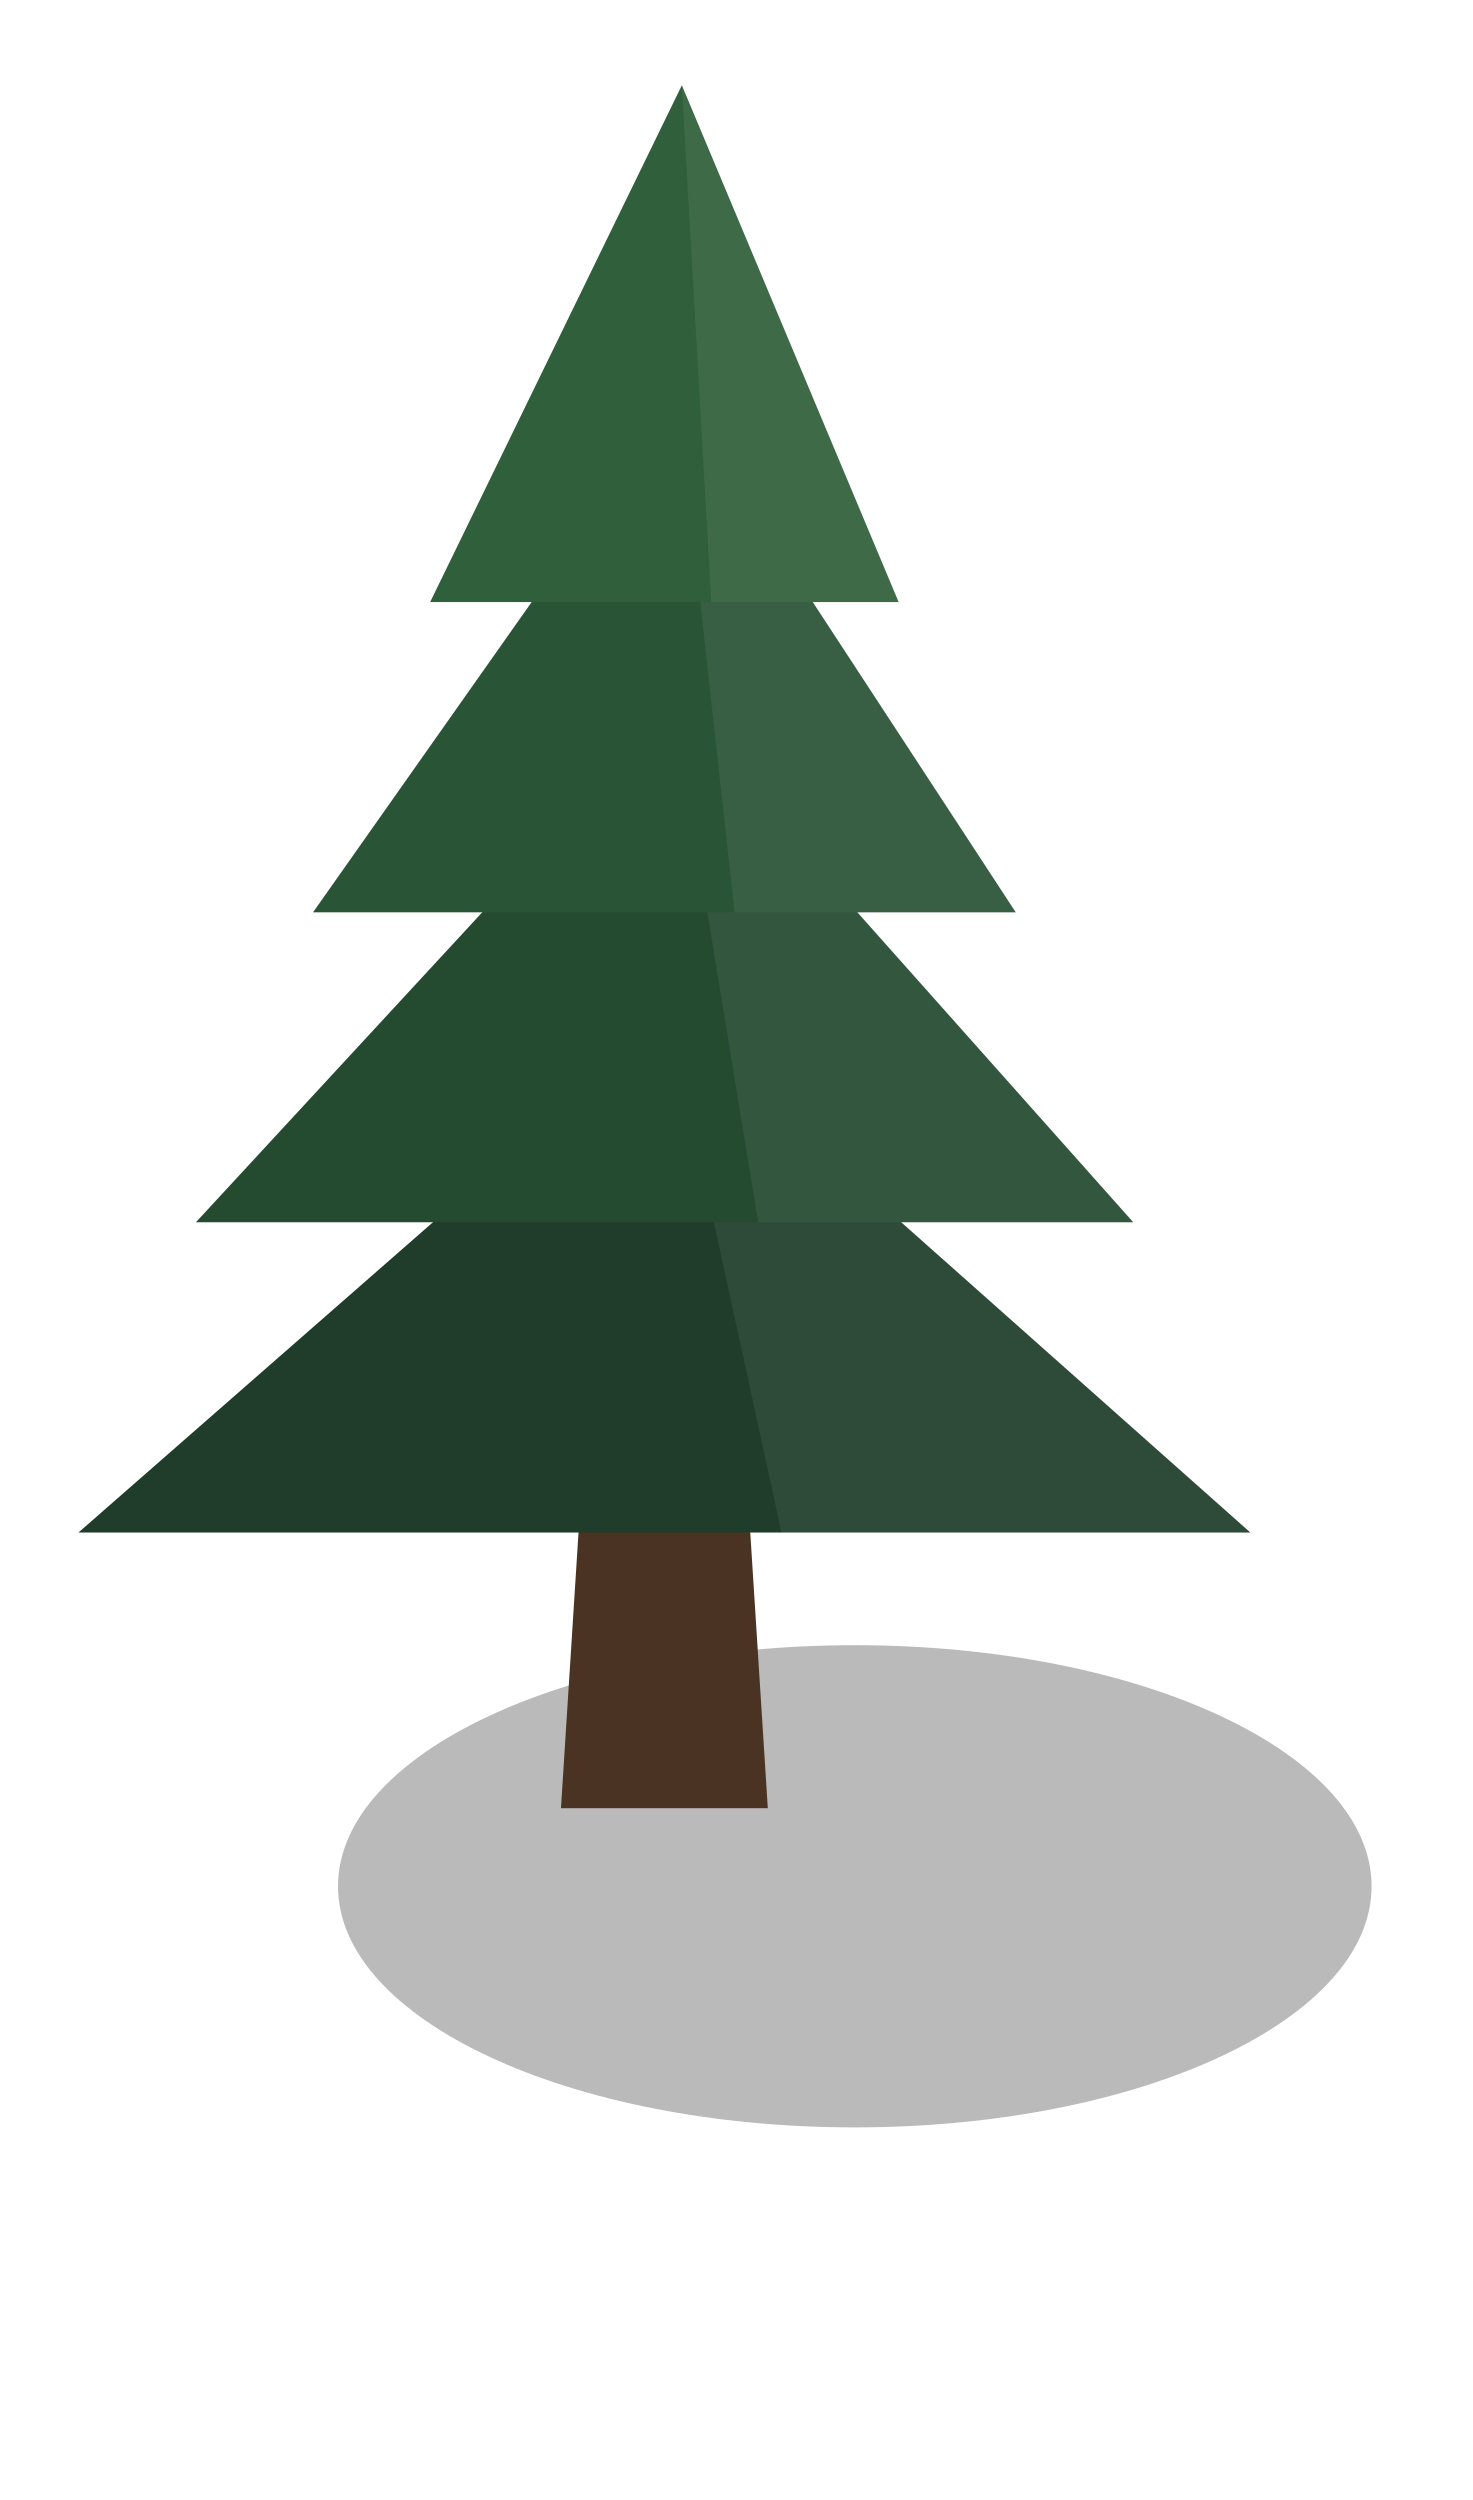
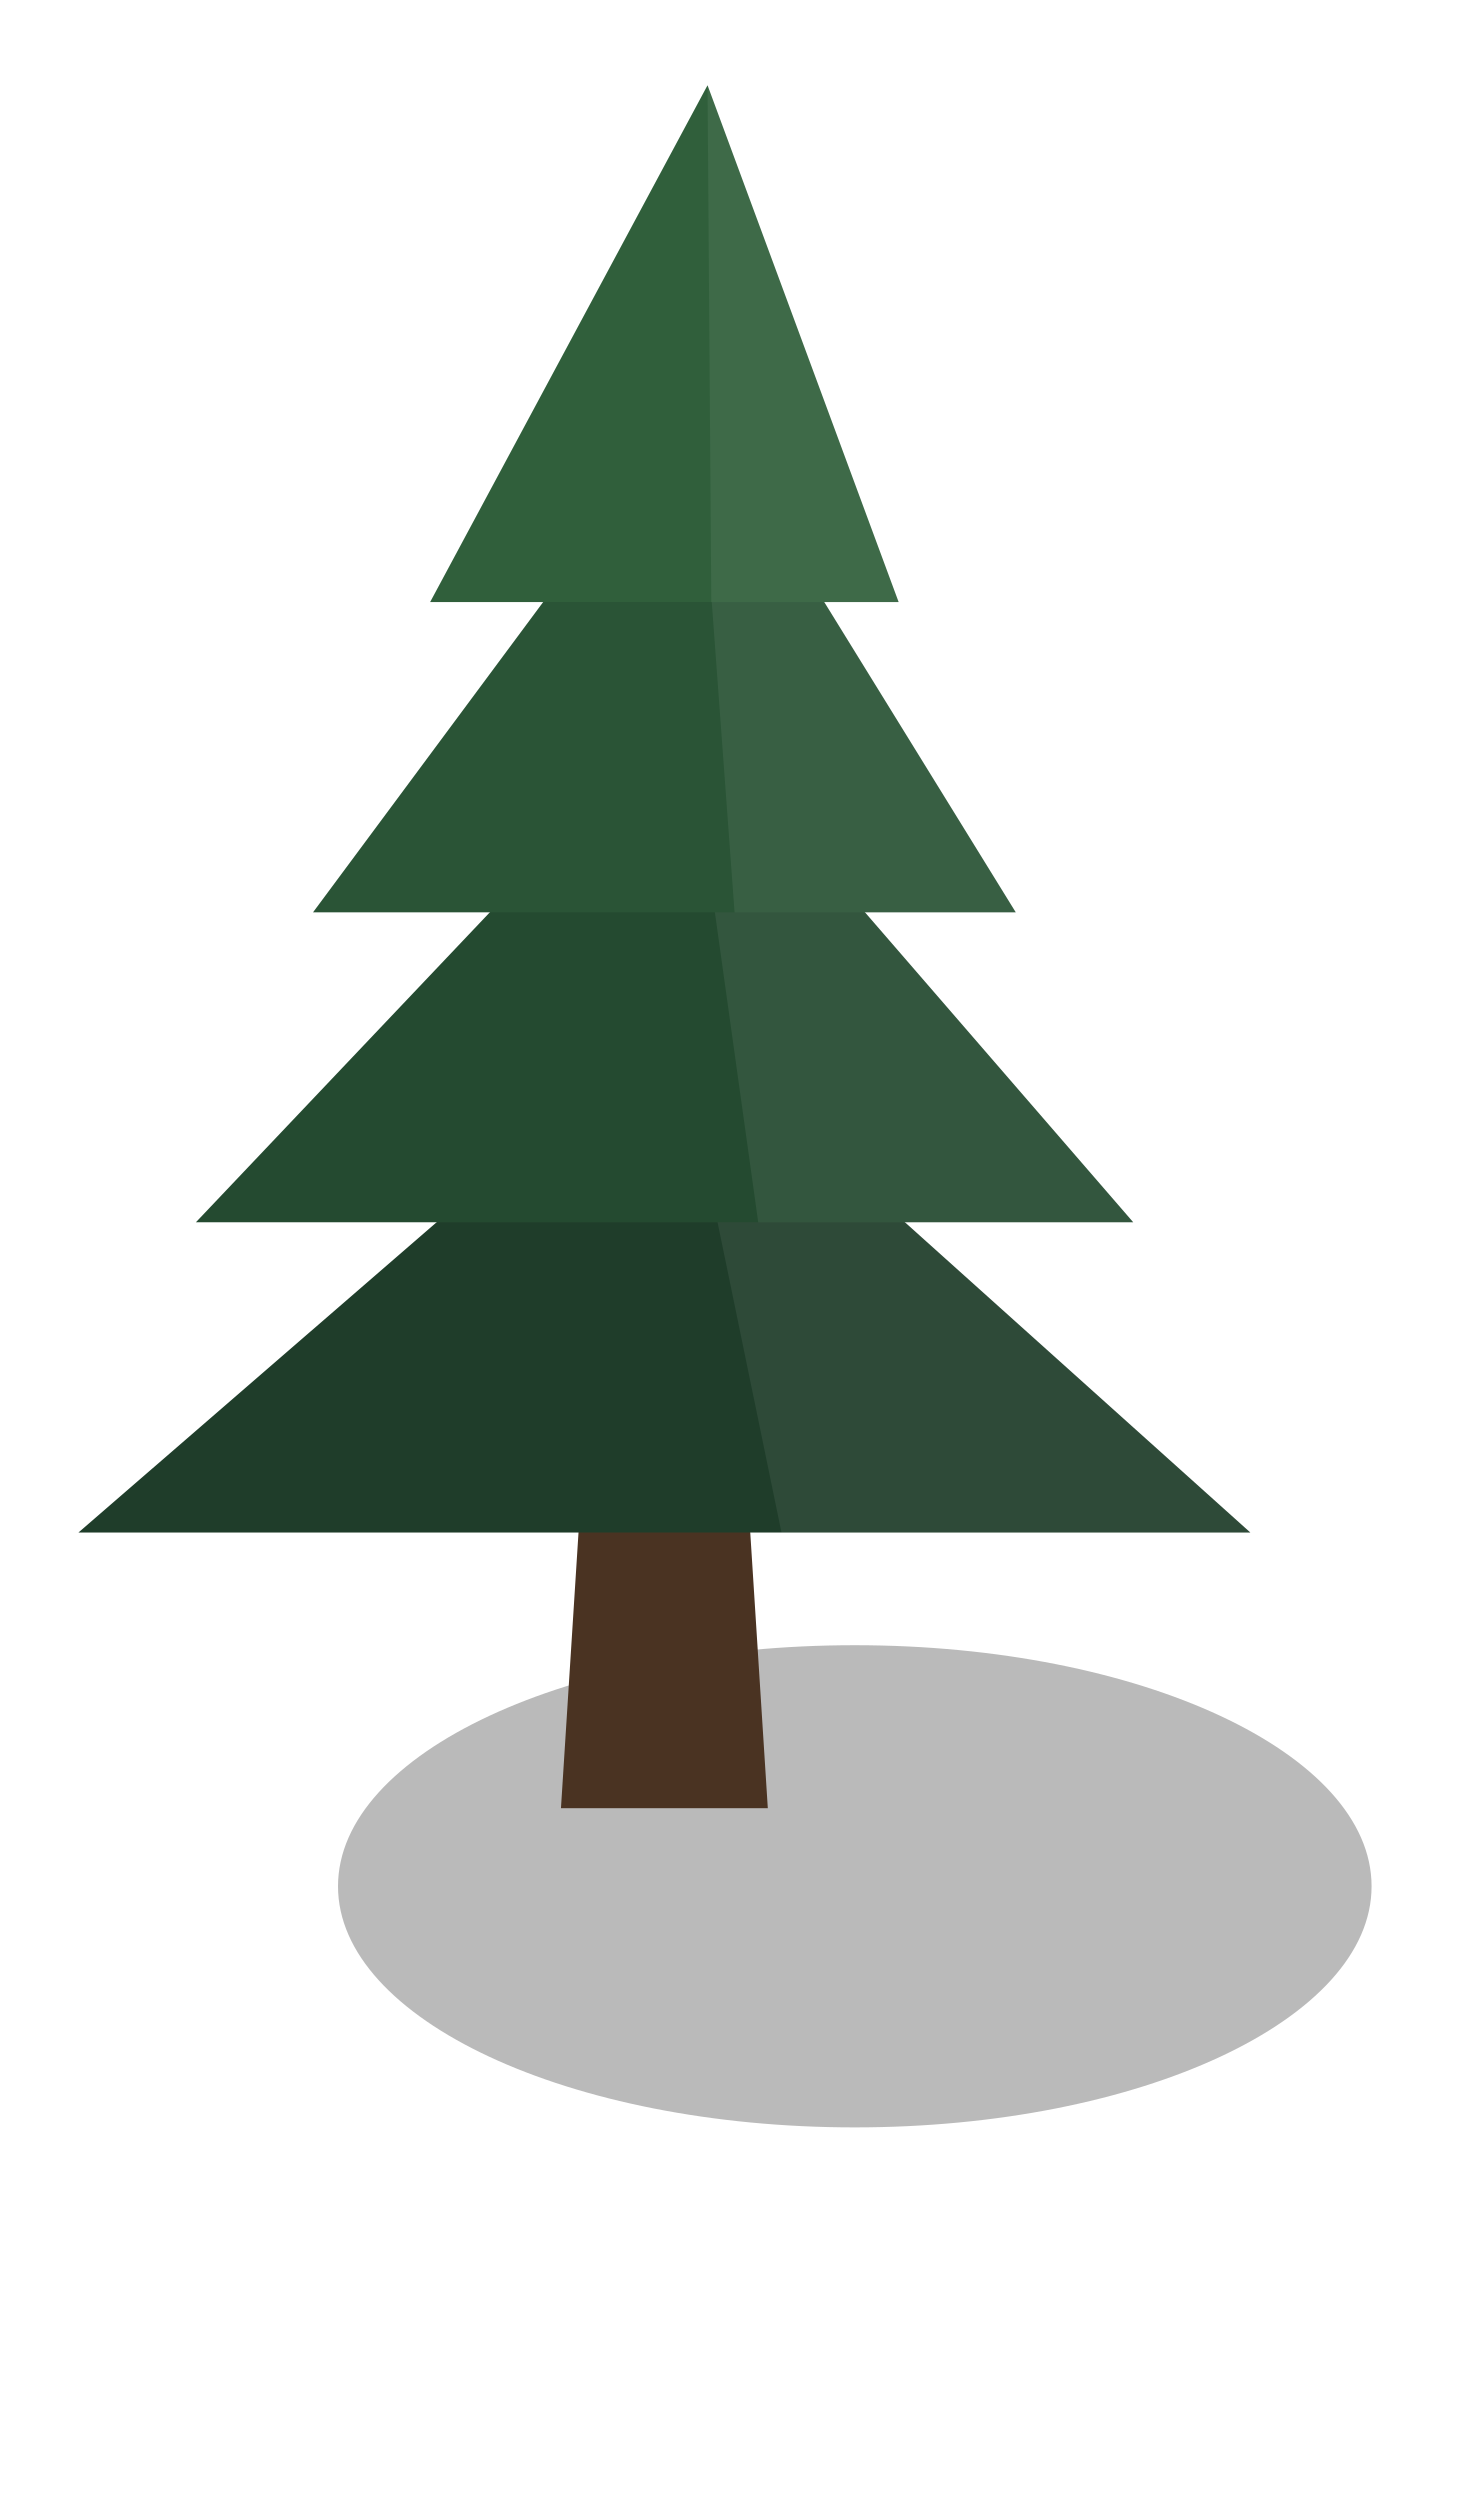
<svg xmlns="http://www.w3.org/2000/svg" width="43" height="73" viewBox="-21 -52 43 73">
  <path d="M19.05 3.08A15.09 7.04 0 1 1 -11.13 3.08A15.09 7.04 0 1 1 19.05 3.08" fill="rgba(0,0,0,.27)" />
  <path d="M-4.62 0.8L-3.21 -21.34L0.01 -21.34L1.42 0.8Z" fill="#4a3322" />
-   <path d="M-18.71 -7.25L-1.47 -22.34L15.51 -7.25Z" fill="#1f3d2a" />
-   <path d="M-1.47 -22.34L15.51 -7.25L1.82 -7.25Z" fill="rgba(255,255,255,0.07)" />
-   <path d="M-15.28 -16.31L-1.34 -31.4L12.09 -16.31Z" fill="#244a30" />
-   <path d="M-1.34 -31.4L12.09 -16.31L1.14 -16.31Z" fill="rgba(255,255,255,0.07)" />
-   <path d="M-11.86 -25.36L-1.22 -40.46L8.66 -25.36Z" fill="#2a5436" />
-   <path d="M-1.22 -40.46L8.66 -25.36L0.45 -25.36Z" fill="rgba(255,255,255,0.07)" />
-   <path d="M-8.44 -34.42L-1.09 -49.51L5.24 -34.42Z" fill="#305f3b" />
-   <path d="M-1.09 -49.51L5.24 -34.42L-0.23 -34.42Z" fill="rgba(255,255,255,0.07)" />
+   <path d="M-18.71 -7.25L-1.29 -22.34L15.51 -7.25Z" fill="#1f3d2a" />
+   <path d="M-1.29 -22.34L15.51 -7.25L1.82 -7.25Z" fill="rgba(255,255,255,0.07)" />
+   <path d="M-15.28 -16.31L-0.97 -31.4L12.09 -16.31Z" fill="#244a30" />
+   <path d="M-0.97 -31.4L12.09 -16.31L1.14 -16.31Z" fill="rgba(255,255,255,0.07)" />
+   <path d="M-11.86 -25.36L-0.66 -40.46L8.66 -25.36Z" fill="#2a5436" />
+   <path d="M-0.66 -40.46L8.66 -25.36L0.45 -25.36Z" fill="rgba(255,255,255,0.07)" />
+   <path d="M-8.44 -34.42L-0.34 -49.51L5.24 -34.42Z" fill="#305f3b" />
+   <path d="M-0.34 -49.51L5.24 -34.42L-0.23 -34.42Z" fill="rgba(255,255,255,0.07)" />
</svg>
